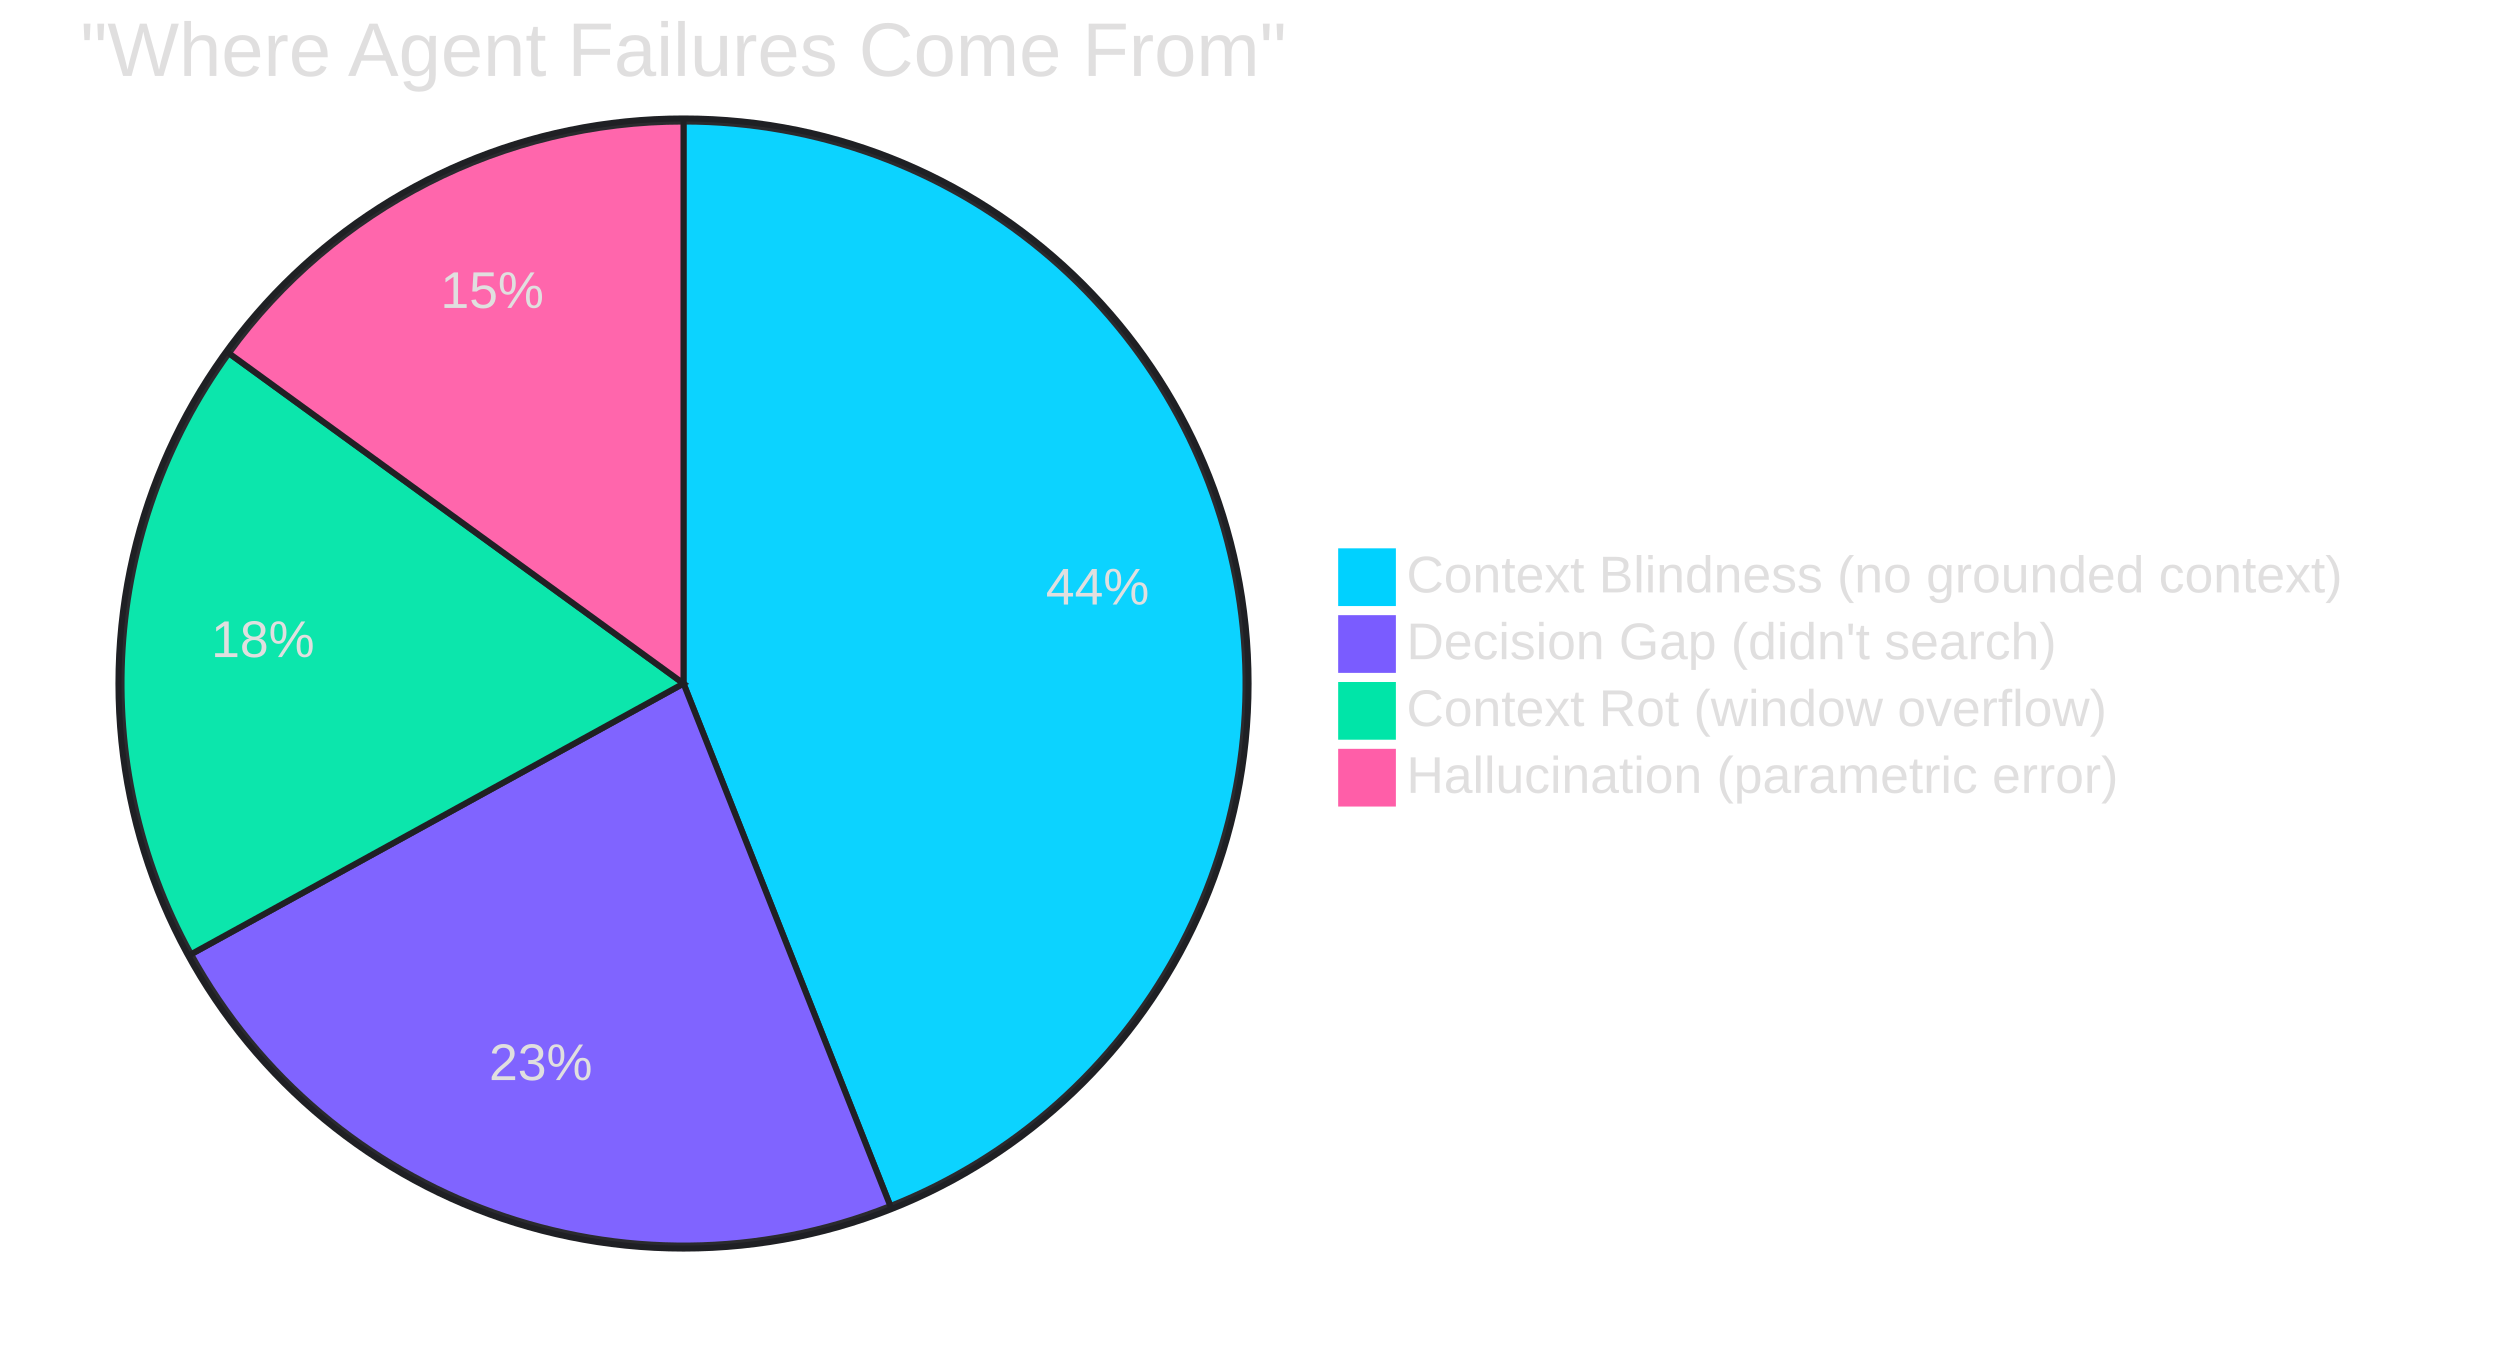
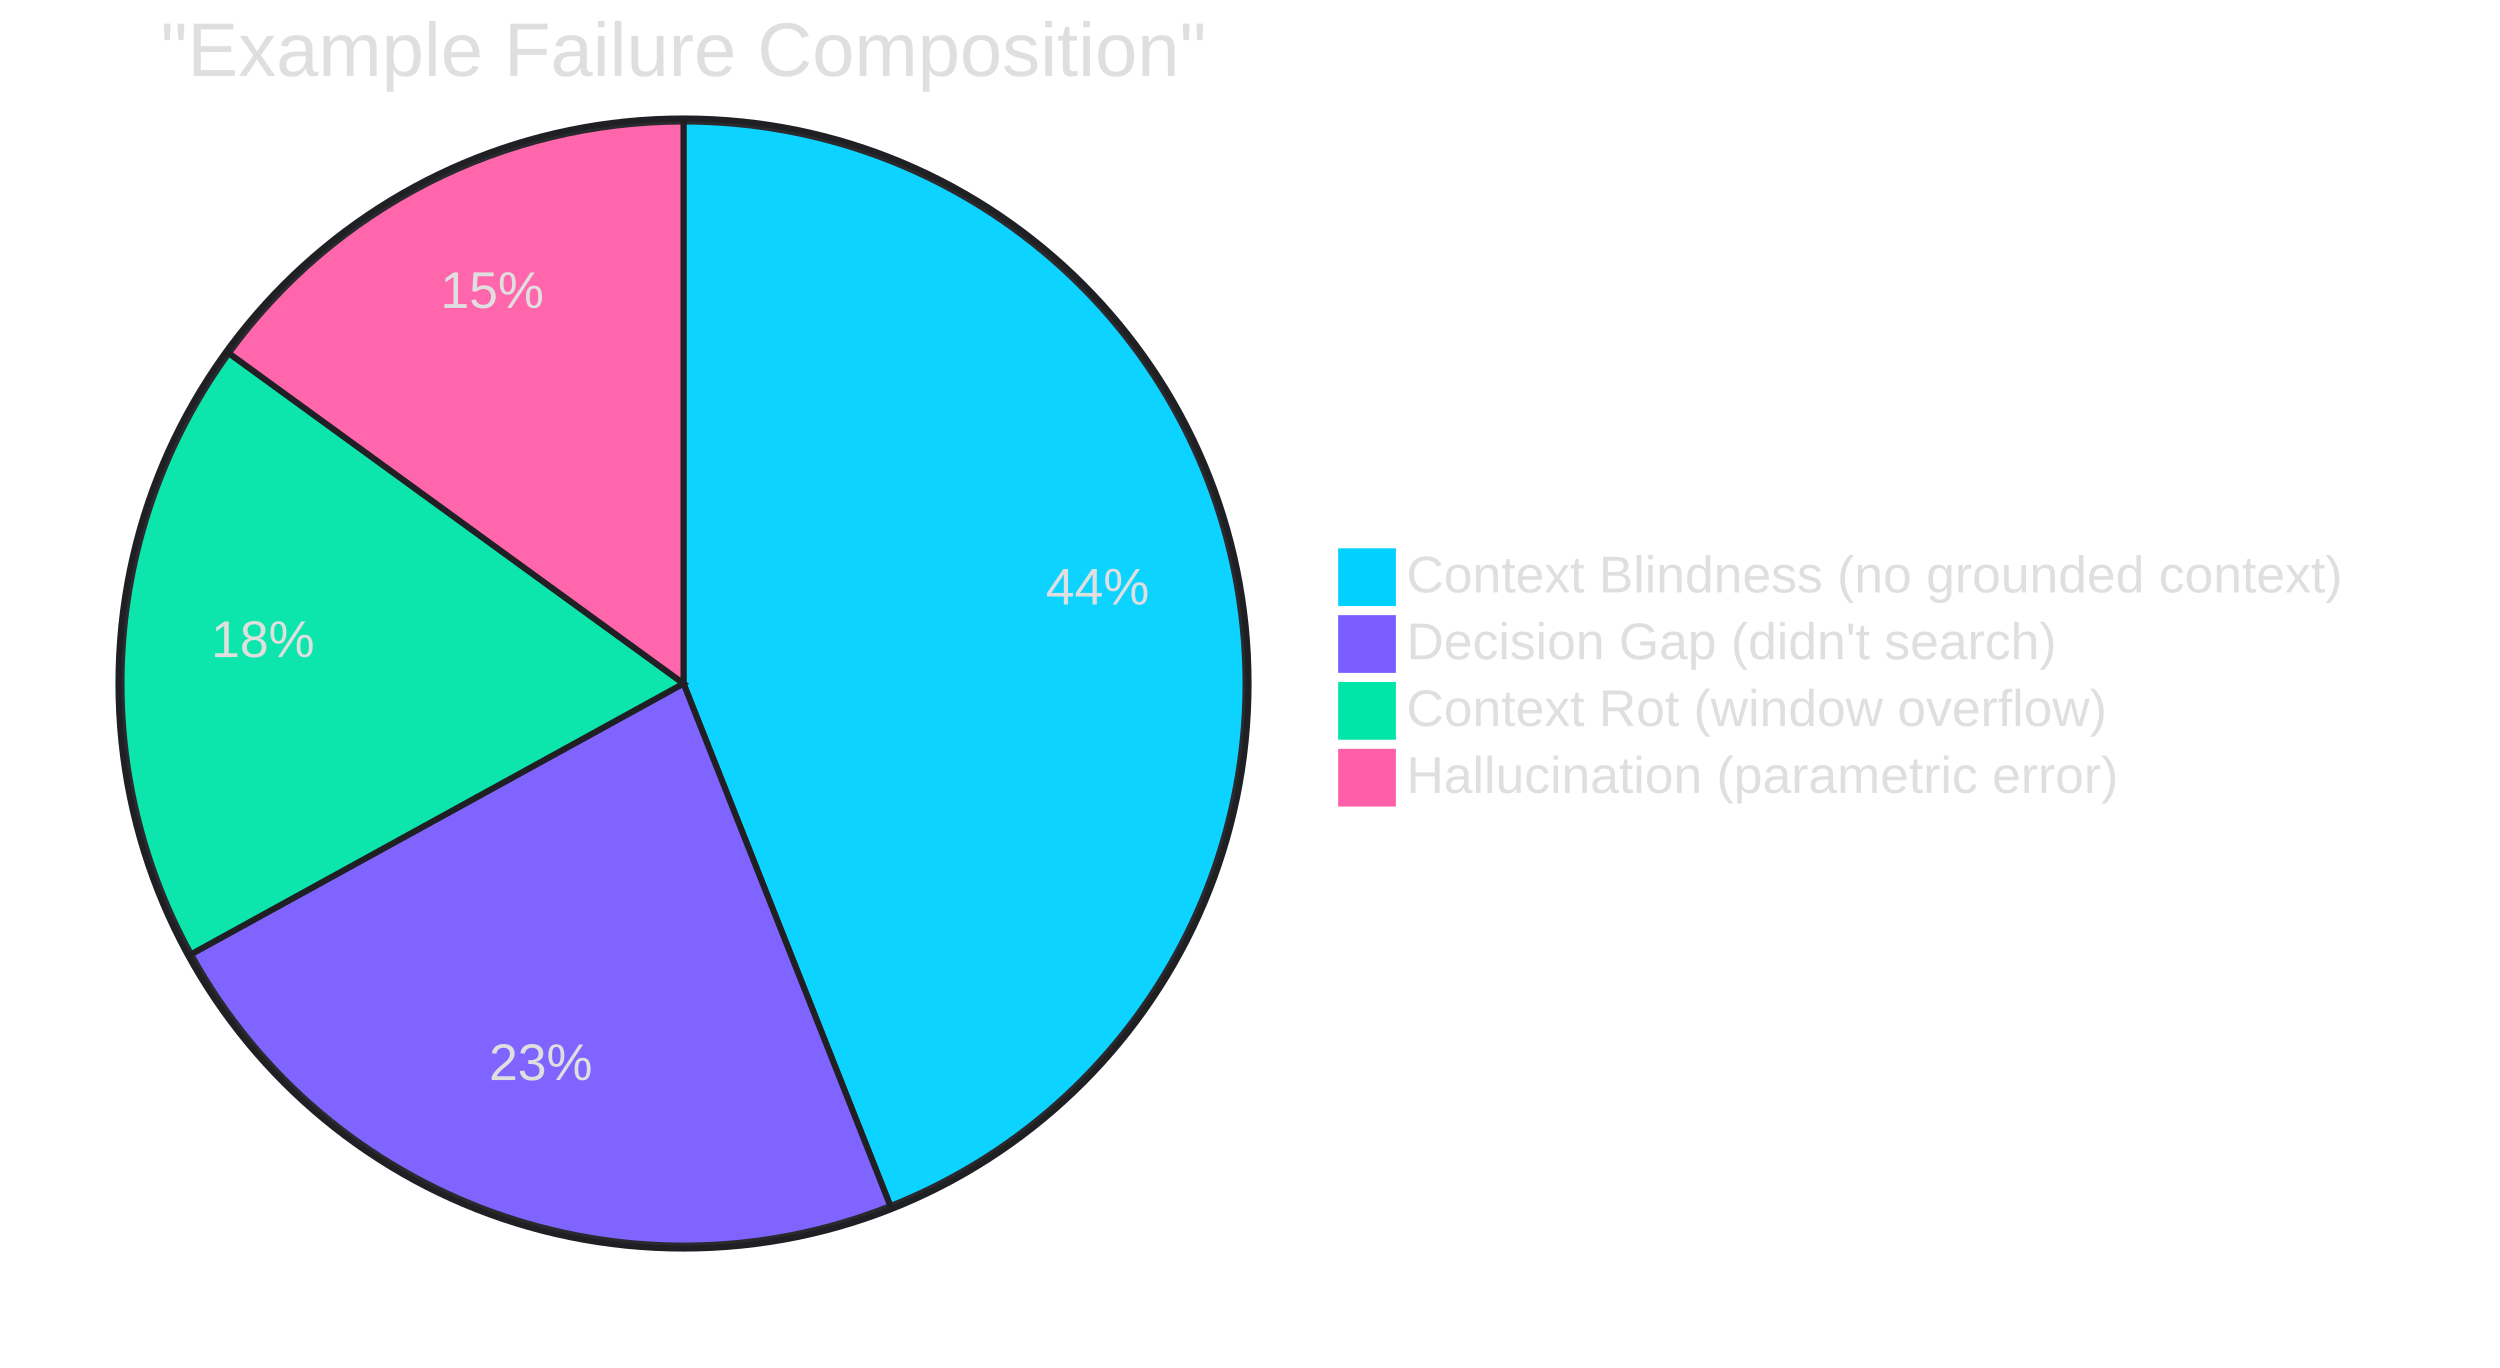
<svg xmlns="http://www.w3.org/2000/svg" id="my-svg" width="100%" viewBox="0 0 822.953 450" style="max-width: 822.953px; background-color: transparent;" role="graphics-document document" aria-roledescription="pie">
  <defs>
    <linearGradient id="my-svg-gradient" x1="0%" y1="0%" x2="100%" y2="100%">
      <stop offset="0%" style="stop-color:#0042eb;stop-opacity:1" />
      <stop offset="100%" style="stop-color:#eb0042;stop-opacity:1" />
    </linearGradient>
  </defs>
  <style>#my-svg{font-family:trebuchet ms,verdana,arial,sans-serif;font-size:16px;fill:#e0dfdf;}@keyframes edge-animation-frame{from{stroke-dashoffset:0;}}@keyframes dash{to{stroke-dashoffset:0;}}#my-svg .edge-animation-slow{stroke-dasharray:9,5!important;stroke-dashoffset:900;animation:dash 50s linear infinite;stroke-linecap:round;}#my-svg .edge-animation-fast{stroke-dasharray:9,5!important;stroke-dashoffset:900;animation:dash 20s linear infinite;stroke-linecap:round;}#my-svg .error-icon{fill:#a44141;}#my-svg .error-text{fill:#ddd;stroke:#ddd;}#my-svg .edge-thickness-normal{stroke-width:1px;}#my-svg .edge-thickness-thick{stroke-width:3.5px;}#my-svg .edge-pattern-solid{stroke-dasharray:0;}#my-svg .edge-thickness-invisible{stroke-width:0;fill:none;}#my-svg .edge-pattern-dashed{stroke-dasharray:3;}#my-svg .edge-pattern-dotted{stroke-dasharray:2;}#my-svg .marker{fill:#cccccc;stroke:#cccccc;}#my-svg .marker.cross{stroke:#cccccc;}#my-svg svg{font-family:trebuchet ms,verdana,arial,sans-serif;font-size:16px;}#my-svg p{margin:0;}#my-svg .pieCircle{stroke:#1f2024;stroke-width:2px;opacity:0.95;}#my-svg .pieOuterCircle{stroke:#1f2024;stroke-width:2px;fill:none;}#my-svg .pieTitleText{text-anchor:middle;font-size:25px;fill:#e0dfdf;font-family:trebuchet ms,verdana,arial,sans-serif;}#my-svg .slice{font-family:trebuchet ms,verdana,arial,sans-serif;fill:#e0dfdf;font-size:17px;}#my-svg .legend text{fill:#e0dfdf;font-family:trebuchet ms,verdana,arial,sans-serif;font-size:17px;}#my-svg :root{--mermaid-font-family:"trebuchet ms",verdana,arial,sans-serif;}</style>
  <g />
  <g transform="translate(225,225)">
    <circle cx="0" cy="0" r="186" class="pieOuterCircle" />
    <path d="M0,-185A185,185,0,0,1,68.103,172.009L0,0Z" fill="#00d1ff" class="pieCircle" />
    <path d="M68.103,172.009A185,185,0,0,1,-162.117,89.124L0,0Z" fill="#7a5cff" class="pieCircle" />
    <path d="M-162.117,89.124A185,185,0,0,1,-149.668,-108.74L0,0Z" fill="#00e5a8" class="pieCircle" />
    <path d="M-149.668,-108.74A185,185,0,0,1,0,-185L0,0Z" fill="#ff5ea8" class="pieCircle" />
    <text transform="translate(136.2924,-25.99916)" class="slice" style="text-anchor: middle;">44%</text>
    <text transform="translate(-46.99989,130.5472)" class="slice" style="text-anchor: middle;">23%</text>
    <text transform="translate(-138.4762,-8.712185)" class="slice" style="text-anchor: middle;">18%</text>
    <text transform="translate(-62.99118,-123.6272)" class="slice" style="text-anchor: middle;">15%</text>
-     <text x="0" y="-200" class="pieTitleText">"Where Agent Failures Come From"</text>
+     <text x="0" y="-200" class="pieTitleText">"Example Failure Composition"</text>
    <g class="legend" transform="translate(216,-44)">
      <rect width="18" height="18" style="fill: rgb(0, 209, 255); stroke: rgb(0, 209, 255);" />
      <text x="22" y="14">Context Blindness (no grounded context)</text>
    </g>
    <g class="legend" transform="translate(216,-22)">
      <rect width="18" height="18" style="fill: rgb(122, 92, 255); stroke: rgb(122, 92, 255);" />
      <text x="22" y="14">Decision Gap (didn't search)</text>
    </g>
    <g class="legend" transform="translate(216,0)">
      <rect width="18" height="18" style="fill: rgb(0, 229, 168); stroke: rgb(0, 229, 168);" />
      <text x="22" y="14">Context Rot (window overflow)</text>
    </g>
    <g class="legend" transform="translate(216,22)">
      <rect width="18" height="18" style="fill: rgb(255, 94, 168); stroke: rgb(255, 94, 168);" />
      <text x="22" y="14">Hallucination (parametric error)</text>
    </g>
  </g>
</svg>
